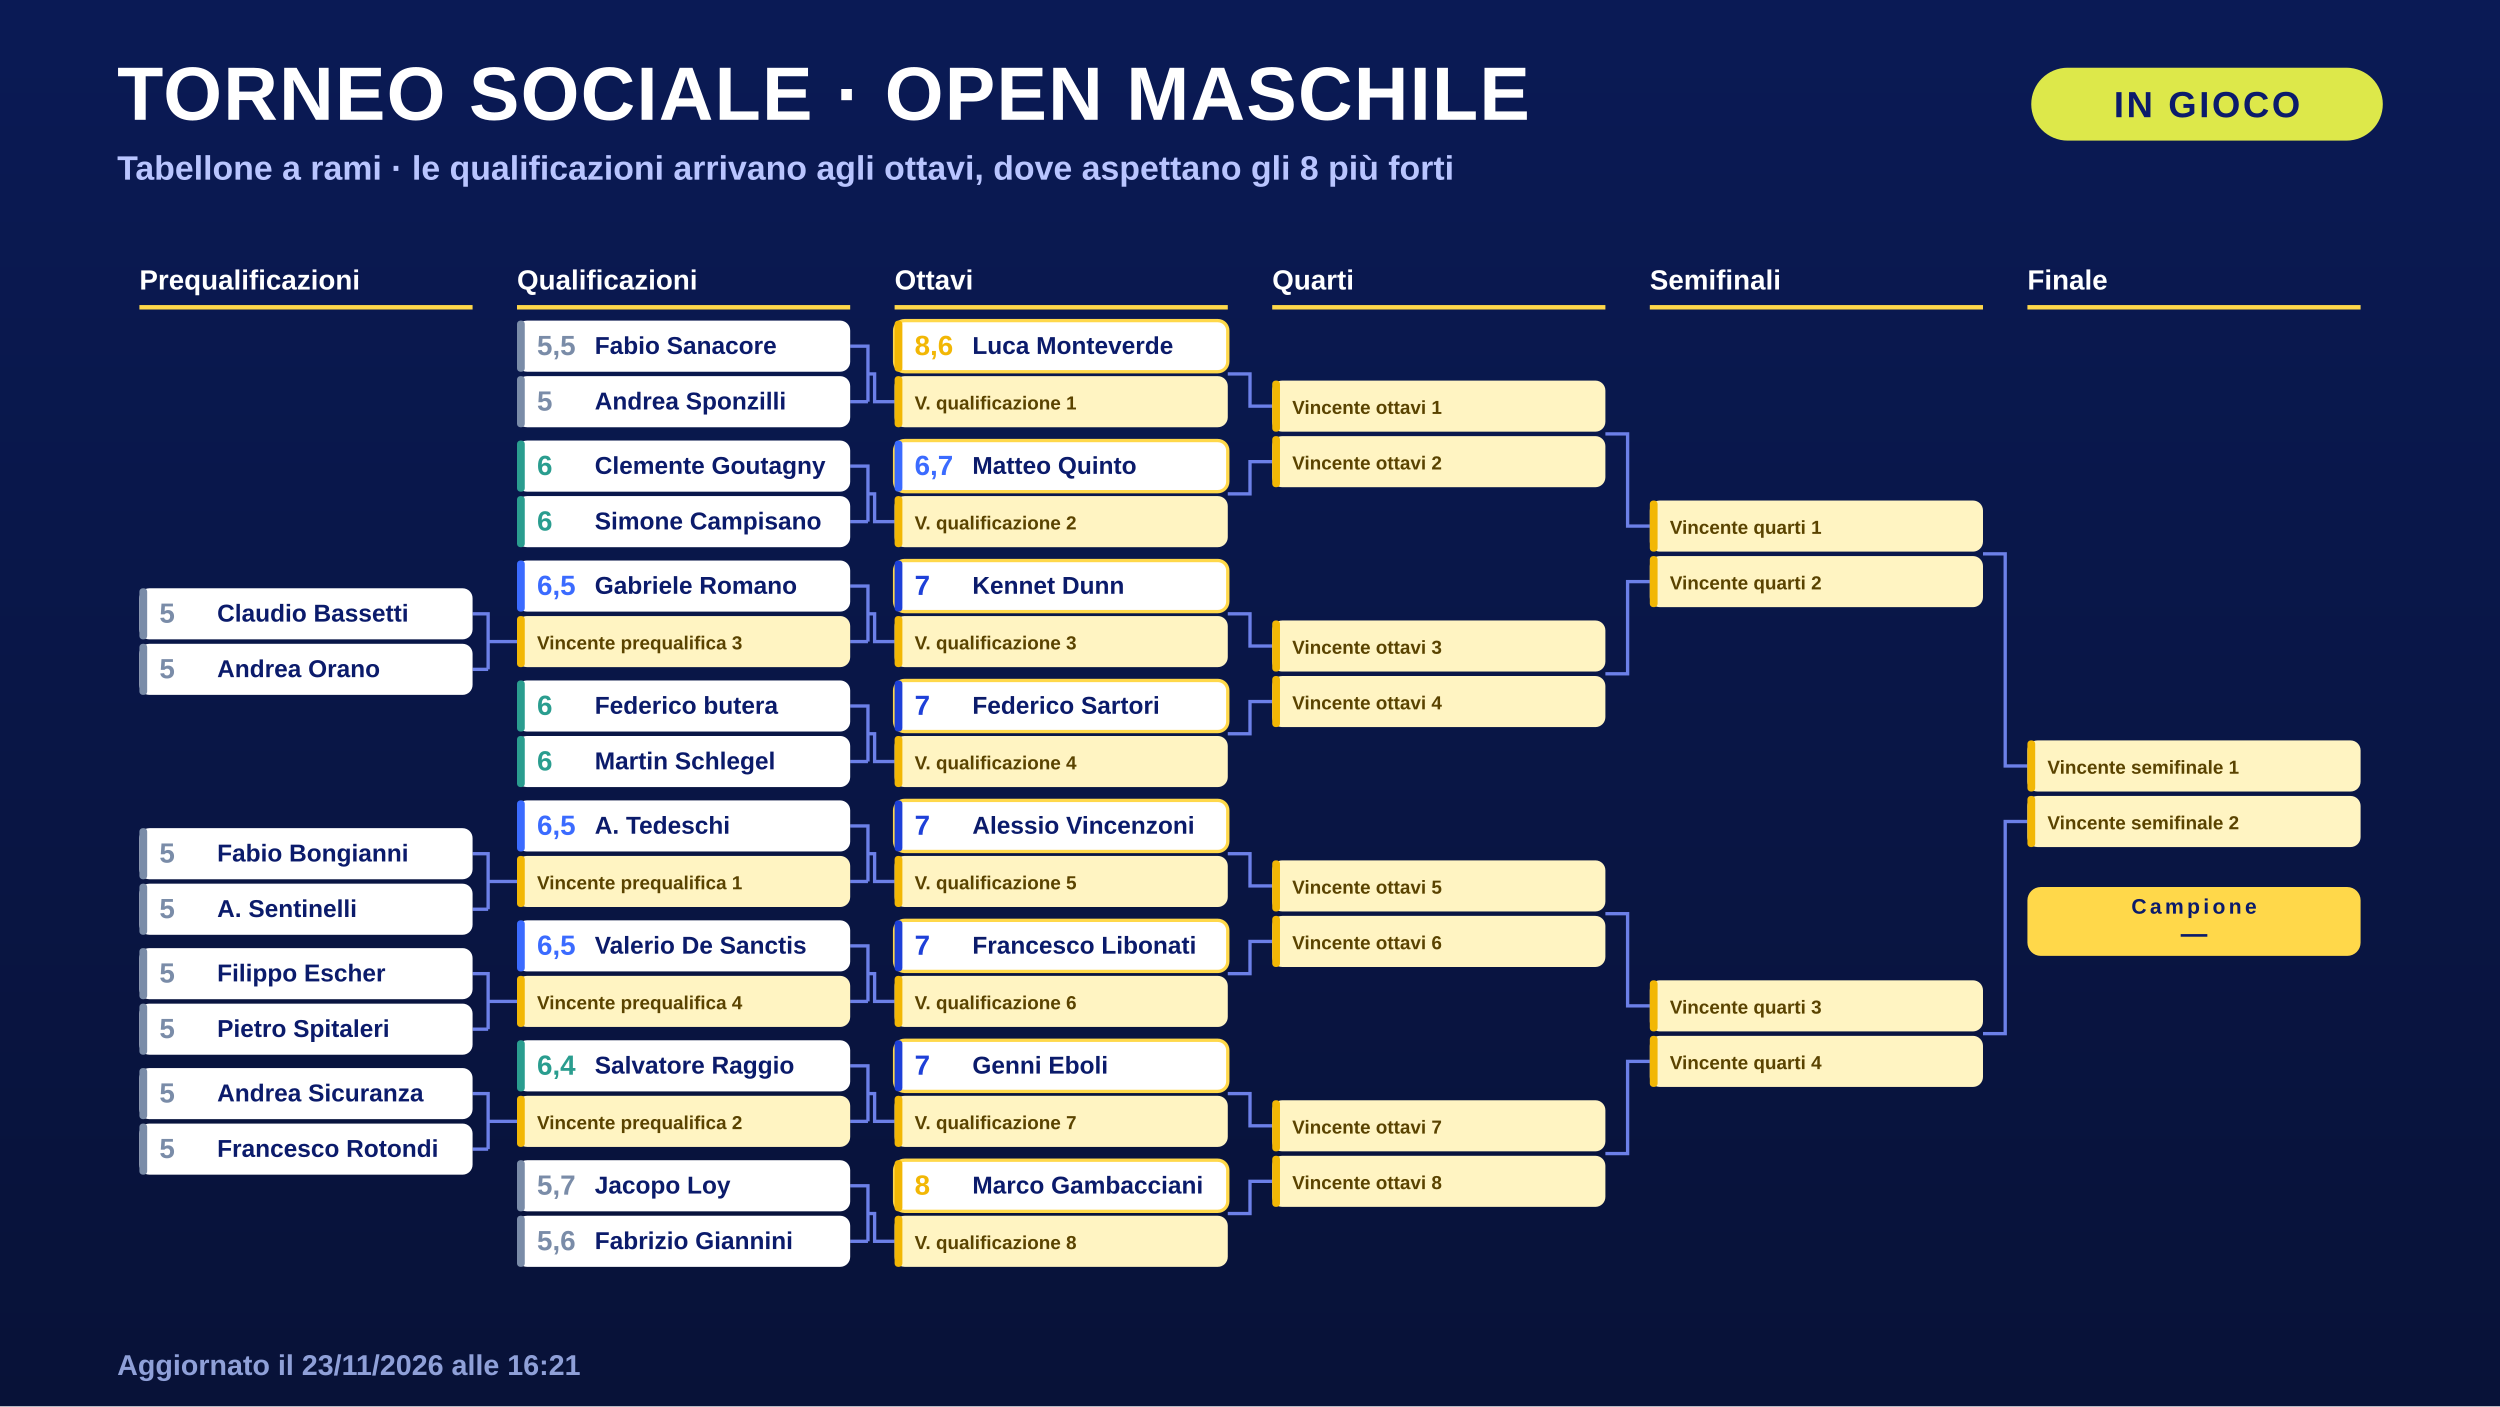
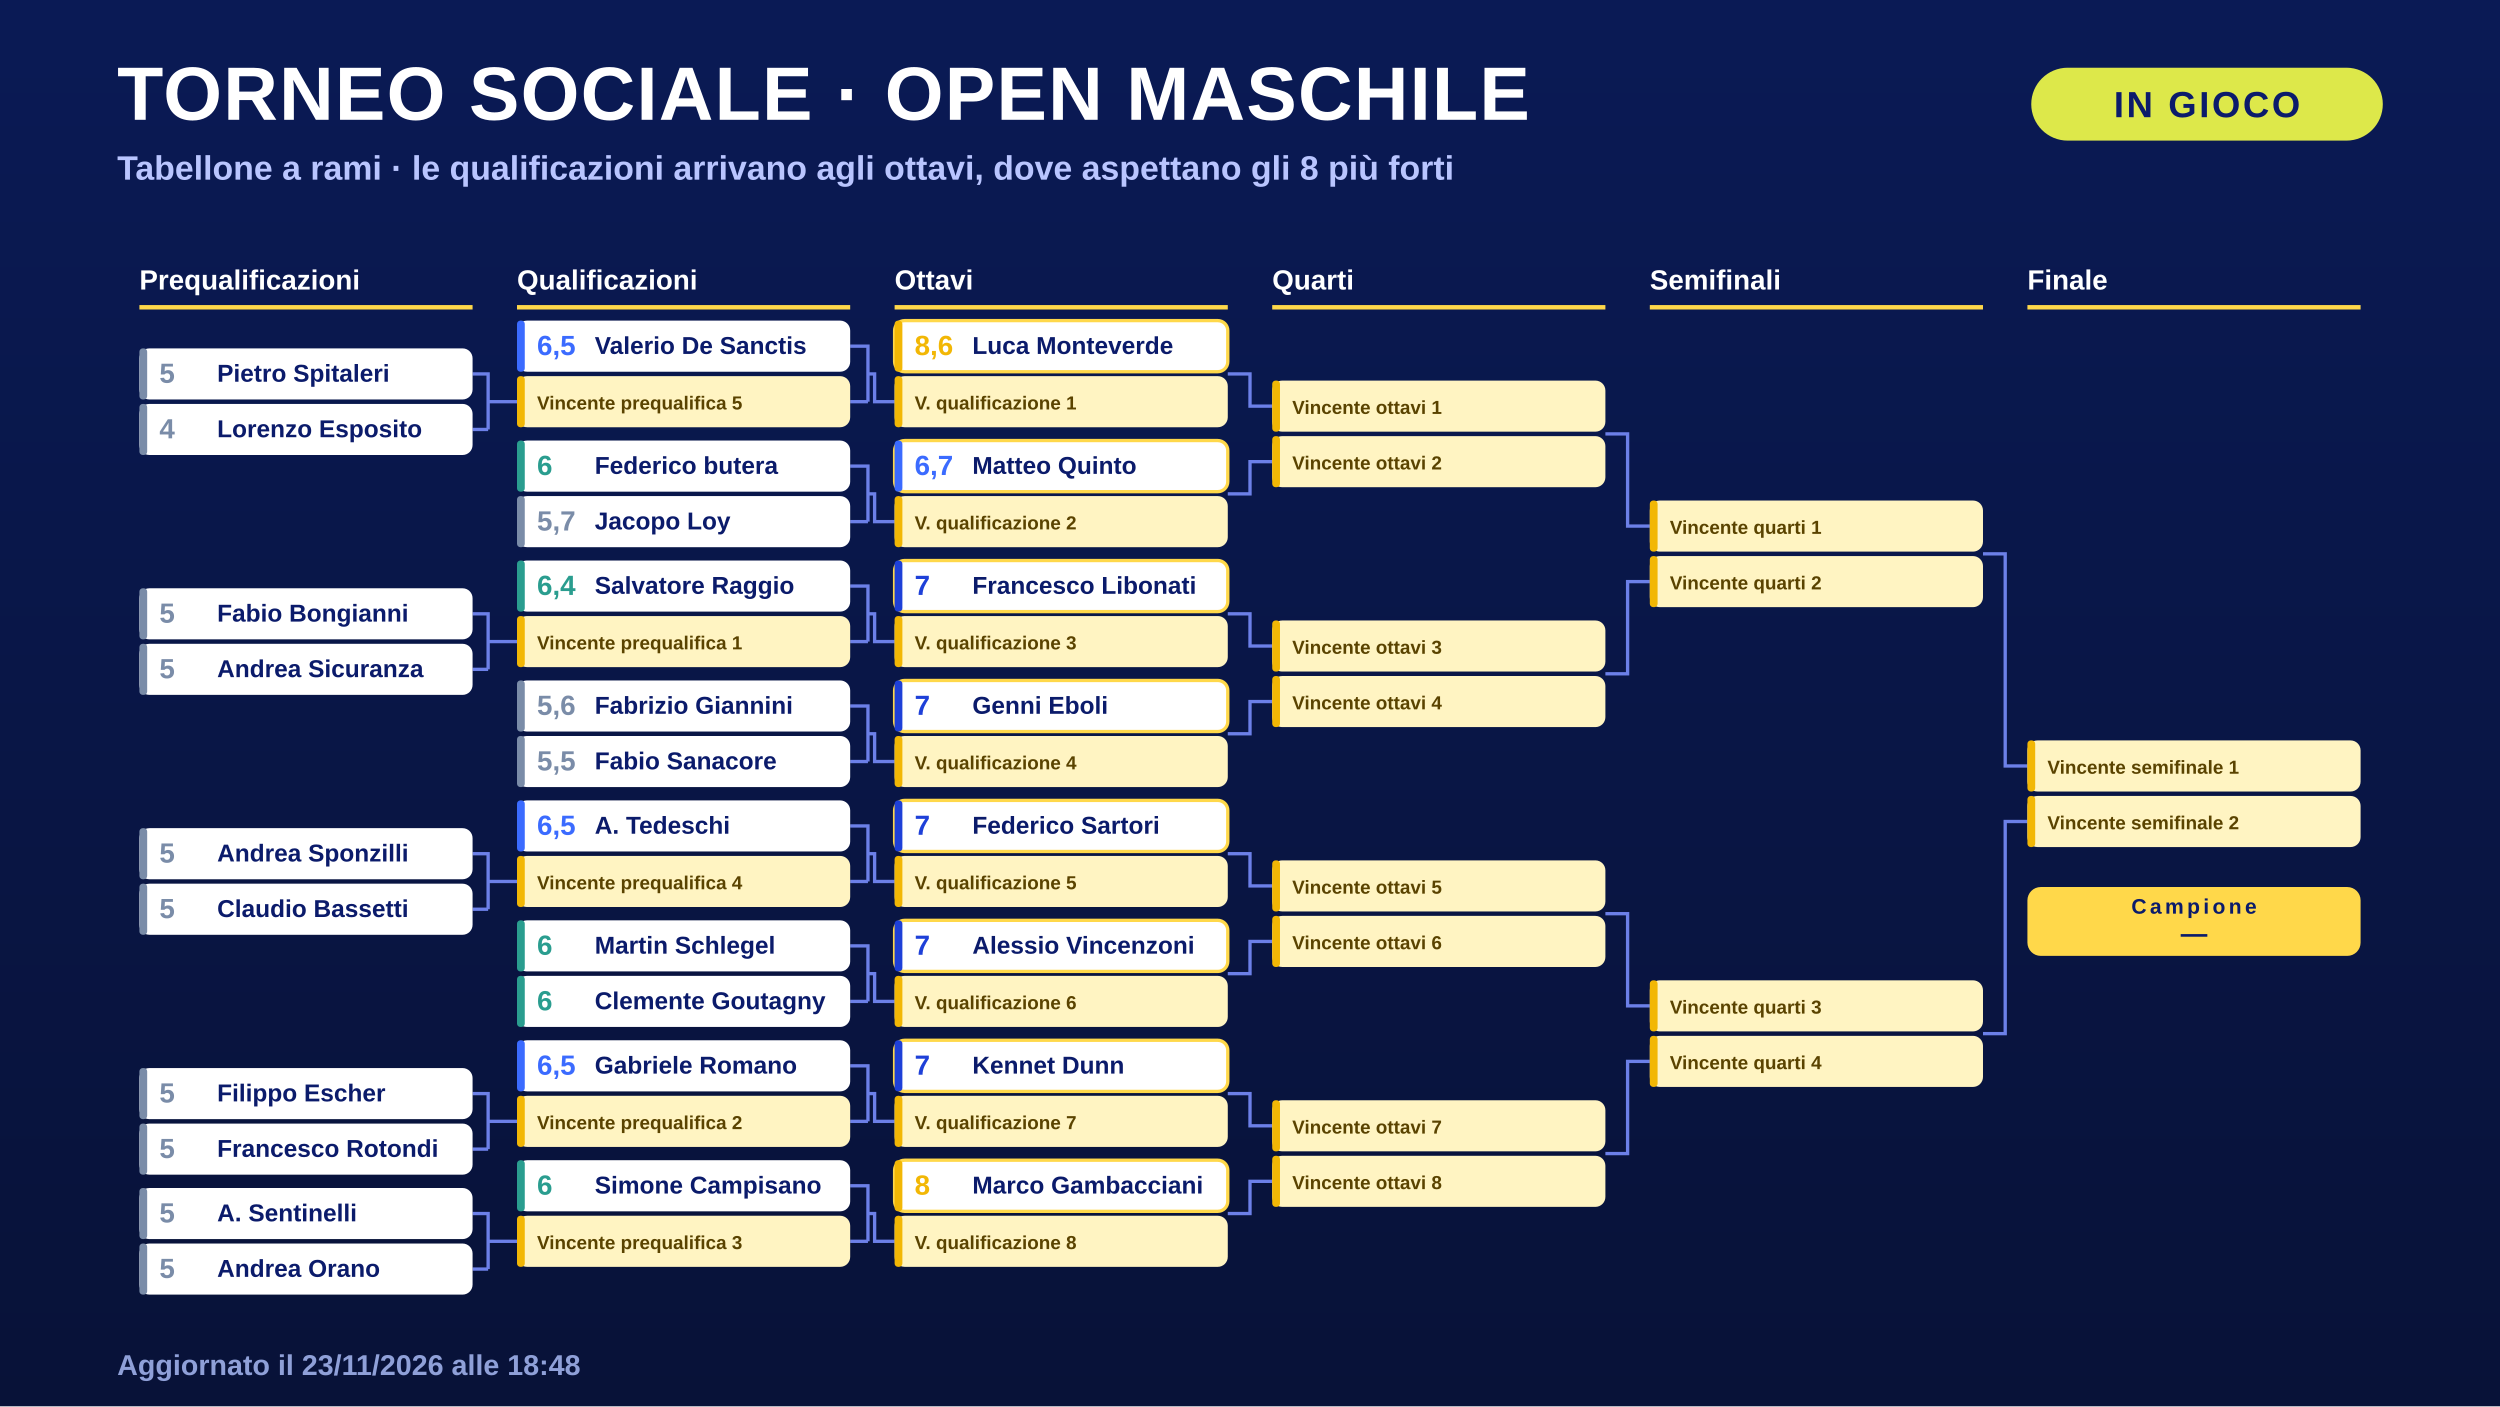
<svg xmlns="http://www.w3.org/2000/svg" viewBox="0 0 1920 1080" width="1920" height="1080">
  <defs>
    <linearGradient id="g" x1="0" y1="0" x2="0" y2="1">
      <stop offset="0" stop-color="#0A1A55" />
      <stop offset="1" stop-color="#081238" />
    </linearGradient>
    <style>
.t path{fill:none;stroke:#6C80E8;stroke-width:3}
.t text{font-family:Arial, 'Helvetica Neue', Helvetica, sans-serif}
.t .hd{fill:#fff;font-weight:900;font-size:25px;text-transform:uppercase}
.t .hs{fill:#FFD84A;font-weight:800;font-size:17px;letter-spacing:2px;text-transform:uppercase}
.t .bx{fill:#fff}.t .bar{fill:#5D70D8}
.t .nm{fill:#0B1B6B;font-weight:700;font-size:22px}
.t .lv{font-weight:900;font-size:25px}
.t .sc{fill:#0B1B6B;font-weight:800;font-size:17px}
.t .pw .bx{fill:#FFF4C2}.t .pw .nm{fill:#5a4300;font-weight:800;font-size:17px}
.t .bye .bx{fill:#16277F}.t .bye .nm{fill:#B9C5FF;font-weight:600;font-size:17px}
.t .win .bx{fill:#E4F7E8}.t .lose{opacity:.55}
.t .seed .bx{stroke:#FFD84A;stroke-width:3}
.t .champ rect{fill:#FFD84A}.t .ct{fill:#0B1B6B;font-weight:900;font-size:19px;letter-spacing:3px;text-transform:uppercase}.t .cn{fill:#0B1B6B;font-weight:800;font-size:24px}
</style>
  </defs>
  <rect width="1920" height="1080" fill="url(#g)" />
  <text x="90" y="92" font-family="Arial, 'Helvetica Neue', Helvetica, sans-serif" font-weight="900" font-size="58" fill="#fff" letter-spacing="1">TORNEO SOCIALE · OPEN MASCHILE</text>
  <text x="90" y="138" font-family="Arial, 'Helvetica Neue', Helvetica, sans-serif" font-weight="700" font-size="26" fill="#B9C5FF">Tabellone a rami · le qualificazioni arrivano agli ottavi, dove aspettano gli 8 più forti</text>
  <rect x="1560" y="52" width="270" height="56" rx="28" fill="#DDE84A" />
  <text x="1695" y="90" text-anchor="middle" font-family="Arial, 'Helvetica Neue', Helvetica, sans-serif" font-weight="900" font-size="28" fill="#0B1B6B" letter-spacing="2">IN GIOCO</text>
  <g class="t" transform="translate(90.0,178) scale(0.85294)">
    <g>
+       <path d="M320 128 H334 V178 M320 178 H334 M334 153 H360 V153" />
      <path d="M660 103 H676 V153 M660 153 H676 M676 128 H682 V153 H700" />
      <path d="M660 211 H676 V261 M660 261 H676 M676 236 H682 V261 H700" />
      <path d="M320 344 H334 V394 M320 394 H334 M334 369 H360 V369" />
      <path d="M660 319 H676 V369 M660 369 H676 M676 344 H682 V369 H700" />
      <path d="M660 427 H676 V477 M660 477 H676 M676 452 H682 V477 H700" />
      <path d="M320 560 H334 V610 M320 610 H334 M334 585 H360 V585" />
      <path d="M660 535 H676 V585 M660 585 H676 M676 560 H682 V585 H700" />
-       <path d="M320 668 H334 V718 M320 718 H334 M334 693 H360 V693" />
      <path d="M660 643 H676 V693 M660 693 H676 M676 668 H682 V693 H700" />
      <path d="M320 776 H334 V826 M320 826 H334 M334 801 H360 V801" />
      <path d="M660 751 H676 V801 M660 801 H676 M676 776 H682 V801 H700" />
+       <path d="M320 884 H334 V934 M320 934 H334 M334 909 H360 V909" />
      <path d="M660 859 H676 V909 M660 909 H676 M676 884 H682 V909 H700" />
      <path d="M1000 128 H1020 V157 H1040 M1000 236 H1020 V207 H1040" />
      <path d="M1000 344 H1020 V373 H1040 M1000 452 H1020 V423 H1040" />
      <path d="M1000 560 H1020 V589 H1040 M1000 668 H1020 V639 H1040" />
      <path d="M1000 776 H1020 V805 H1040 M1000 884 H1020 V855 H1040" />
      <path d="M1340 182 H1360 V265 H1380 M1340 398 H1360 V315 H1380" />
      <path d="M1340 614 H1360 V697 H1380 M1340 830 H1360 V747 H1380" />
      <path d="M1680 290 H1700 V481 H1720 M1680 722 H1700 V531 H1720" />
    </g>
    <text class="hd" x="20" y="52">Prequalificazioni</text>
    <rect x="20" y="66" width="300" height="4" fill="#FFD84A" />
    <text class="hd" x="360" y="52">Qualificazioni</text>
    <rect x="360" y="66" width="300" height="4" fill="#FFD84A" />
    <text class="hd" x="700" y="52">Ottavi</text>
    <rect x="700" y="66" width="300" height="4" fill="#FFD84A" />
    <text class="hd" x="1040" y="52">Quarti</text>
    <rect x="1040" y="66" width="300" height="4" fill="#FFD84A" />
    <text class="hd" x="1380" y="52">Semifinali</text>
    <rect x="1380" y="66" width="300" height="4" fill="#FFD84A" />
    <text class="hd" x="1720" y="52">Finale</text>
    <rect x="1720" y="66" width="300" height="4" fill="#FFD84A" />
    <text class="hs" x="700" y="94">8 già qui</text>
    <g class="rb">
      <rect class="bx" x="360" y="80" width="300" height="46" rx="9" />
-       <rect class="bar" x="360" y="80" width="7" height="46" rx="3" style="fill:#7A8CA8" />
-       <text class="lv" x="378" y="111" style="fill:#7A8CA8">5,5</text>
-       <text class="nm" x="430" y="110">Fabio Sanacore</text>
-     </g>
-     <g class="rb">
+       <rect class="bar" x="360" y="80" width="7" height="46" rx="3" style="fill:#3B6BFF" />
+       <text class="lv" x="378" y="111" style="fill:#3B6BFF">6,5</text>
+       <text class="nm" x="430" y="110">Valerio De Sanctis</text>
+     </g>
+     <g class="rb pw">
      <rect class="bx" x="360" y="130" width="300" height="46" rx="9" />
-       <rect class="bar" x="360" y="130" width="7" height="46" rx="3" style="fill:#7A8CA8" />
-       <text class="lv" x="378" y="161" style="fill:#7A8CA8">5</text>
-       <text class="nm" x="430" y="160">Andrea Sponzilli</text>
+       <rect class="bar" x="360" y="130" width="7" height="46" rx="3" style="fill:#F2B705" />
+       <text class="nm" x="378" y="160">Vincente prequalifica 5</text>
+     </g>
+     <g class="rb">
+       <rect class="bx" x="20" y="105" width="300" height="46" rx="9" />
+       <rect class="bar" x="20" y="105" width="7" height="46" rx="3" style="fill:#7A8CA8" />
+       <text class="lv" x="38" y="136" style="fill:#7A8CA8">5</text>
+       <text class="nm" x="90" y="135">Pietro Spitaleri</text>
+     </g>
+     <g class="rb">
+       <rect class="bx" x="20" y="155" width="300" height="46" rx="9" />
+       <rect class="bar" x="20" y="155" width="7" height="46" rx="3" style="fill:#7A8CA8" />
+       <text class="lv" x="38" y="186" style="fill:#7A8CA8">4</text>
+       <text class="nm" x="90" y="185">Lorenzo Esposito</text>
    </g>
    <g class="rb seed">
      <rect class="bx" x="700" y="80" width="300" height="46" rx="9" />
      <rect class="bar" x="700" y="80" width="7" height="46" rx="3" style="fill:#F2B705" />
      <text class="lv" x="718" y="111" style="fill:#F2B705">8,6</text>
      <text class="nm" x="770" y="110">Luca Monteverde</text>
    </g>
    <g class="rb pw">
      <rect class="bx" x="700" y="130" width="300" height="46" rx="9" />
      <rect class="bar" x="700" y="130" width="7" height="46" rx="3" style="fill:#F2B705" />
      <text class="nm" x="718" y="160">V. qualificazione 1</text>
    </g>
    <g class="rb">
      <rect class="bx" x="360" y="188" width="300" height="46" rx="9" />
      <rect class="bar" x="360" y="188" width="7" height="46" rx="3" style="fill:#2A9D8F" />
      <text class="lv" x="378" y="219" style="fill:#2A9D8F">6</text>
-       <text class="nm" x="430" y="218">Clemente Goutagny</text>
+       <text class="nm" x="430" y="218">Federico butera</text>
    </g>
    <g class="rb">
      <rect class="bx" x="360" y="238" width="300" height="46" rx="9" />
-       <rect class="bar" x="360" y="238" width="7" height="46" rx="3" style="fill:#2A9D8F" />
-       <text class="lv" x="378" y="269" style="fill:#2A9D8F">6</text>
-       <text class="nm" x="430" y="268">Simone Campisano</text>
+       <rect class="bar" x="360" y="238" width="7" height="46" rx="3" style="fill:#7A8CA8" />
+       <text class="lv" x="378" y="269" style="fill:#7A8CA8">5,7</text>
+       <text class="nm" x="430" y="268">Jacopo Loy</text>
    </g>
    <g class="rb seed">
      <rect class="bx" x="700" y="188" width="300" height="46" rx="9" />
      <rect class="bar" x="700" y="188" width="7" height="46" rx="3" style="fill:#3B6BFF" />
      <text class="lv" x="718" y="219" style="fill:#3B6BFF">6,7</text>
      <text class="nm" x="770" y="218">Matteo Quinto</text>
    </g>
    <g class="rb pw">
      <rect class="bx" x="700" y="238" width="300" height="46" rx="9" />
      <rect class="bar" x="700" y="238" width="7" height="46" rx="3" style="fill:#F2B705" />
      <text class="nm" x="718" y="268">V. qualificazione 2</text>
    </g>
    <g class="rb">
      <rect class="bx" x="360" y="296" width="300" height="46" rx="9" />
-       <rect class="bar" x="360" y="296" width="7" height="46" rx="3" style="fill:#3B6BFF" />
-       <text class="lv" x="378" y="327" style="fill:#3B6BFF">6,5</text>
-       <text class="nm" x="430" y="326">Gabriele Romano</text>
+       <rect class="bar" x="360" y="296" width="7" height="46" rx="3" style="fill:#2A9D8F" />
+       <text class="lv" x="378" y="327" style="fill:#2A9D8F">6,4</text>
+       <text class="nm" x="430" y="326">Salvatore Raggio</text>
    </g>
    <g class="rb pw">
      <rect class="bx" x="360" y="346" width="300" height="46" rx="9" />
      <rect class="bar" x="360" y="346" width="7" height="46" rx="3" style="fill:#F2B705" />
-       <text class="nm" x="378" y="376">Vincente prequalifica 3</text>
+       <text class="nm" x="378" y="376">Vincente prequalifica 1</text>
    </g>
    <g class="rb">
      <rect class="bx" x="20" y="321" width="300" height="46" rx="9" />
      <rect class="bar" x="20" y="321" width="7" height="46" rx="3" style="fill:#7A8CA8" />
      <text class="lv" x="38" y="352" style="fill:#7A8CA8">5</text>
-       <text class="nm" x="90" y="351">Claudio Bassetti</text>
+       <text class="nm" x="90" y="351">Fabio Bongianni</text>
    </g>
    <g class="rb">
      <rect class="bx" x="20" y="371" width="300" height="46" rx="9" />
      <rect class="bar" x="20" y="371" width="7" height="46" rx="3" style="fill:#7A8CA8" />
      <text class="lv" x="38" y="402" style="fill:#7A8CA8">5</text>
-       <text class="nm" x="90" y="401">Andrea Orano</text>
+       <text class="nm" x="90" y="401">Andrea Sicuranza</text>
    </g>
    <g class="rb seed">
      <rect class="bx" x="700" y="296" width="300" height="46" rx="9" />
      <rect class="bar" x="700" y="296" width="7" height="46" rx="3" style="fill:#1E40D8" />
      <text class="lv" x="718" y="327" style="fill:#1E40D8">7</text>
-       <text class="nm" x="770" y="326">Kennet Dunn</text>
+       <text class="nm" x="770" y="326">Francesco Libonati</text>
    </g>
    <g class="rb pw">
      <rect class="bx" x="700" y="346" width="300" height="46" rx="9" />
      <rect class="bar" x="700" y="346" width="7" height="46" rx="3" style="fill:#F2B705" />
      <text class="nm" x="718" y="376">V. qualificazione 3</text>
    </g>
    <g class="rb">
      <rect class="bx" x="360" y="404" width="300" height="46" rx="9" />
-       <rect class="bar" x="360" y="404" width="7" height="46" rx="3" style="fill:#2A9D8F" />
-       <text class="lv" x="378" y="435" style="fill:#2A9D8F">6</text>
-       <text class="nm" x="430" y="434">Federico butera</text>
+       <rect class="bar" x="360" y="404" width="7" height="46" rx="3" style="fill:#7A8CA8" />
+       <text class="lv" x="378" y="435" style="fill:#7A8CA8">5,6</text>
+       <text class="nm" x="430" y="434">Fabrizio Giannini</text>
    </g>
    <g class="rb">
      <rect class="bx" x="360" y="454" width="300" height="46" rx="9" />
-       <rect class="bar" x="360" y="454" width="7" height="46" rx="3" style="fill:#2A9D8F" />
-       <text class="lv" x="378" y="485" style="fill:#2A9D8F">6</text>
-       <text class="nm" x="430" y="484">Martin Schlegel</text>
+       <rect class="bar" x="360" y="454" width="7" height="46" rx="3" style="fill:#7A8CA8" />
+       <text class="lv" x="378" y="485" style="fill:#7A8CA8">5,5</text>
+       <text class="nm" x="430" y="484">Fabio Sanacore</text>
    </g>
    <g class="rb seed">
      <rect class="bx" x="700" y="404" width="300" height="46" rx="9" />
      <rect class="bar" x="700" y="404" width="7" height="46" rx="3" style="fill:#1E40D8" />
      <text class="lv" x="718" y="435" style="fill:#1E40D8">7</text>
-       <text class="nm" x="770" y="434">Federico Sartori</text>
+       <text class="nm" x="770" y="434">Genni Eboli</text>
    </g>
    <g class="rb pw">
      <rect class="bx" x="700" y="454" width="300" height="46" rx="9" />
      <rect class="bar" x="700" y="454" width="7" height="46" rx="3" style="fill:#F2B705" />
      <text class="nm" x="718" y="484">V. qualificazione 4</text>
    </g>
    <g class="rb">
      <rect class="bx" x="360" y="512" width="300" height="46" rx="9" />
      <rect class="bar" x="360" y="512" width="7" height="46" rx="3" style="fill:#3B6BFF" />
      <text class="lv" x="378" y="543" style="fill:#3B6BFF">6,5</text>
      <text class="nm" x="430" y="542">A. Tedeschi</text>
    </g>
    <g class="rb pw">
      <rect class="bx" x="360" y="562" width="300" height="46" rx="9" />
      <rect class="bar" x="360" y="562" width="7" height="46" rx="3" style="fill:#F2B705" />
-       <text class="nm" x="378" y="592">Vincente prequalifica 1</text>
+       <text class="nm" x="378" y="592">Vincente prequalifica 4</text>
    </g>
    <g class="rb">
      <rect class="bx" x="20" y="537" width="300" height="46" rx="9" />
      <rect class="bar" x="20" y="537" width="7" height="46" rx="3" style="fill:#7A8CA8" />
      <text class="lv" x="38" y="568" style="fill:#7A8CA8">5</text>
-       <text class="nm" x="90" y="567">Fabio Bongianni</text>
+       <text class="nm" x="90" y="567">Andrea Sponzilli</text>
    </g>
    <g class="rb">
      <rect class="bx" x="20" y="587" width="300" height="46" rx="9" />
      <rect class="bar" x="20" y="587" width="7" height="46" rx="3" style="fill:#7A8CA8" />
      <text class="lv" x="38" y="618" style="fill:#7A8CA8">5</text>
-       <text class="nm" x="90" y="617">A. Sentinelli</text>
+       <text class="nm" x="90" y="617">Claudio Bassetti</text>
    </g>
    <g class="rb seed">
      <rect class="bx" x="700" y="512" width="300" height="46" rx="9" />
      <rect class="bar" x="700" y="512" width="7" height="46" rx="3" style="fill:#1E40D8" />
      <text class="lv" x="718" y="543" style="fill:#1E40D8">7</text>
-       <text class="nm" x="770" y="542">Alessio Vincenzoni</text>
+       <text class="nm" x="770" y="542">Federico Sartori</text>
    </g>
    <g class="rb pw">
      <rect class="bx" x="700" y="562" width="300" height="46" rx="9" />
      <rect class="bar" x="700" y="562" width="7" height="46" rx="3" style="fill:#F2B705" />
      <text class="nm" x="718" y="592">V. qualificazione 5</text>
    </g>
    <g class="rb">
      <rect class="bx" x="360" y="620" width="300" height="46" rx="9" />
-       <rect class="bar" x="360" y="620" width="7" height="46" rx="3" style="fill:#3B6BFF" />
-       <text class="lv" x="378" y="651" style="fill:#3B6BFF">6,5</text>
-       <text class="nm" x="430" y="650">Valerio De Sanctis</text>
-     </g>
-     <g class="rb pw">
+       <rect class="bar" x="360" y="620" width="7" height="46" rx="3" style="fill:#2A9D8F" />
+       <text class="lv" x="378" y="651" style="fill:#2A9D8F">6</text>
+       <text class="nm" x="430" y="650">Martin Schlegel</text>
+     </g>
+     <g class="rb">
      <rect class="bx" x="360" y="670" width="300" height="46" rx="9" />
-       <rect class="bar" x="360" y="670" width="7" height="46" rx="3" style="fill:#F2B705" />
-       <text class="nm" x="378" y="700">Vincente prequalifica 4</text>
-     </g>
-     <g class="rb">
-       <rect class="bx" x="20" y="645" width="300" height="46" rx="9" />
-       <rect class="bar" x="20" y="645" width="7" height="46" rx="3" style="fill:#7A8CA8" />
-       <text class="lv" x="38" y="676" style="fill:#7A8CA8">5</text>
-       <text class="nm" x="90" y="675">Filippo Escher</text>
-     </g>
-     <g class="rb">
-       <rect class="bx" x="20" y="695" width="300" height="46" rx="9" />
-       <rect class="bar" x="20" y="695" width="7" height="46" rx="3" style="fill:#7A8CA8" />
-       <text class="lv" x="38" y="726" style="fill:#7A8CA8">5</text>
-       <text class="nm" x="90" y="725">Pietro Spitaleri</text>
+       <rect class="bar" x="360" y="670" width="7" height="46" rx="3" style="fill:#2A9D8F" />
+       <text class="lv" x="378" y="701" style="fill:#2A9D8F">6</text>
+       <text class="nm" x="430" y="700">Clemente Goutagny</text>
    </g>
    <g class="rb seed">
      <rect class="bx" x="700" y="620" width="300" height="46" rx="9" />
      <rect class="bar" x="700" y="620" width="7" height="46" rx="3" style="fill:#1E40D8" />
      <text class="lv" x="718" y="651" style="fill:#1E40D8">7</text>
-       <text class="nm" x="770" y="650">Francesco Libonati</text>
+       <text class="nm" x="770" y="650">Alessio Vincenzoni</text>
    </g>
    <g class="rb pw">
      <rect class="bx" x="700" y="670" width="300" height="46" rx="9" />
      <rect class="bar" x="700" y="670" width="7" height="46" rx="3" style="fill:#F2B705" />
      <text class="nm" x="718" y="700">V. qualificazione 6</text>
    </g>
    <g class="rb">
      <rect class="bx" x="360" y="728" width="300" height="46" rx="9" />
-       <rect class="bar" x="360" y="728" width="7" height="46" rx="3" style="fill:#2A9D8F" />
-       <text class="lv" x="378" y="759" style="fill:#2A9D8F">6,4</text>
-       <text class="nm" x="430" y="758">Salvatore Raggio</text>
+       <rect class="bar" x="360" y="728" width="7" height="46" rx="3" style="fill:#3B6BFF" />
+       <text class="lv" x="378" y="759" style="fill:#3B6BFF">6,5</text>
+       <text class="nm" x="430" y="758">Gabriele Romano</text>
    </g>
    <g class="rb pw">
      <rect class="bx" x="360" y="778" width="300" height="46" rx="9" />
      <rect class="bar" x="360" y="778" width="7" height="46" rx="3" style="fill:#F2B705" />
      <text class="nm" x="378" y="808">Vincente prequalifica 2</text>
    </g>
    <g class="rb">
      <rect class="bx" x="20" y="753" width="300" height="46" rx="9" />
      <rect class="bar" x="20" y="753" width="7" height="46" rx="3" style="fill:#7A8CA8" />
      <text class="lv" x="38" y="784" style="fill:#7A8CA8">5</text>
-       <text class="nm" x="90" y="783">Andrea Sicuranza</text>
+       <text class="nm" x="90" y="783">Filippo Escher</text>
    </g>
    <g class="rb">
      <rect class="bx" x="20" y="803" width="300" height="46" rx="9" />
      <rect class="bar" x="20" y="803" width="7" height="46" rx="3" style="fill:#7A8CA8" />
      <text class="lv" x="38" y="834" style="fill:#7A8CA8">5</text>
      <text class="nm" x="90" y="833">Francesco Rotondi</text>
    </g>
    <g class="rb seed">
      <rect class="bx" x="700" y="728" width="300" height="46" rx="9" />
      <rect class="bar" x="700" y="728" width="7" height="46" rx="3" style="fill:#1E40D8" />
      <text class="lv" x="718" y="759" style="fill:#1E40D8">7</text>
-       <text class="nm" x="770" y="758">Genni Eboli</text>
+       <text class="nm" x="770" y="758">Kennet Dunn</text>
    </g>
    <g class="rb pw">
      <rect class="bx" x="700" y="778" width="300" height="46" rx="9" />
      <rect class="bar" x="700" y="778" width="7" height="46" rx="3" style="fill:#F2B705" />
      <text class="nm" x="718" y="808">V. qualificazione 7</text>
    </g>
    <g class="rb">
      <rect class="bx" x="360" y="836" width="300" height="46" rx="9" />
-       <rect class="bar" x="360" y="836" width="7" height="46" rx="3" style="fill:#7A8CA8" />
-       <text class="lv" x="378" y="867" style="fill:#7A8CA8">5,7</text>
-       <text class="nm" x="430" y="866">Jacopo Loy</text>
-     </g>
-     <g class="rb">
+       <rect class="bar" x="360" y="836" width="7" height="46" rx="3" style="fill:#2A9D8F" />
+       <text class="lv" x="378" y="867" style="fill:#2A9D8F">6</text>
+       <text class="nm" x="430" y="866">Simone Campisano</text>
+     </g>
+     <g class="rb pw">
      <rect class="bx" x="360" y="886" width="300" height="46" rx="9" />
-       <rect class="bar" x="360" y="886" width="7" height="46" rx="3" style="fill:#7A8CA8" />
-       <text class="lv" x="378" y="917" style="fill:#7A8CA8">5,6</text>
-       <text class="nm" x="430" y="916">Fabrizio Giannini</text>
+       <rect class="bar" x="360" y="886" width="7" height="46" rx="3" style="fill:#F2B705" />
+       <text class="nm" x="378" y="916">Vincente prequalifica 3</text>
+     </g>
+     <g class="rb">
+       <rect class="bx" x="20" y="861" width="300" height="46" rx="9" />
+       <rect class="bar" x="20" y="861" width="7" height="46" rx="3" style="fill:#7A8CA8" />
+       <text class="lv" x="38" y="892" style="fill:#7A8CA8">5</text>
+       <text class="nm" x="90" y="891">A. Sentinelli</text>
+     </g>
+     <g class="rb">
+       <rect class="bx" x="20" y="911" width="300" height="46" rx="9" />
+       <rect class="bar" x="20" y="911" width="7" height="46" rx="3" style="fill:#7A8CA8" />
+       <text class="lv" x="38" y="942" style="fill:#7A8CA8">5</text>
+       <text class="nm" x="90" y="941">Andrea Orano</text>
    </g>
    <g class="rb seed">
      <rect class="bx" x="700" y="836" width="300" height="46" rx="9" />
      <rect class="bar" x="700" y="836" width="7" height="46" rx="3" style="fill:#F2B705" />
      <text class="lv" x="718" y="867" style="fill:#F2B705">8</text>
      <text class="nm" x="770" y="866">Marco Gambacciani</text>
    </g>
    <g class="rb pw">
      <rect class="bx" x="700" y="886" width="300" height="46" rx="9" />
      <rect class="bar" x="700" y="886" width="7" height="46" rx="3" style="fill:#F2B705" />
      <text class="nm" x="718" y="916">V. qualificazione 8</text>
    </g>
    <g class="rb pw">
      <rect class="bx" x="1040" y="134" width="300" height="46" rx="9" />
      <rect class="bar" x="1040" y="134" width="7" height="46" rx="3" style="fill:#F2B705" />
      <text class="nm" x="1058" y="164">Vincente ottavi 1</text>
    </g>
    <g class="rb pw">
      <rect class="bx" x="1040" y="184" width="300" height="46" rx="9" />
      <rect class="bar" x="1040" y="184" width="7" height="46" rx="3" style="fill:#F2B705" />
      <text class="nm" x="1058" y="214">Vincente ottavi 2</text>
    </g>
    <g class="rb pw">
      <rect class="bx" x="1040" y="350" width="300" height="46" rx="9" />
      <rect class="bar" x="1040" y="350" width="7" height="46" rx="3" style="fill:#F2B705" />
      <text class="nm" x="1058" y="380">Vincente ottavi 3</text>
    </g>
    <g class="rb pw">
      <rect class="bx" x="1040" y="400" width="300" height="46" rx="9" />
      <rect class="bar" x="1040" y="400" width="7" height="46" rx="3" style="fill:#F2B705" />
      <text class="nm" x="1058" y="430">Vincente ottavi 4</text>
    </g>
    <g class="rb pw">
      <rect class="bx" x="1040" y="566" width="300" height="46" rx="9" />
      <rect class="bar" x="1040" y="566" width="7" height="46" rx="3" style="fill:#F2B705" />
      <text class="nm" x="1058" y="596">Vincente ottavi 5</text>
    </g>
    <g class="rb pw">
      <rect class="bx" x="1040" y="616" width="300" height="46" rx="9" />
      <rect class="bar" x="1040" y="616" width="7" height="46" rx="3" style="fill:#F2B705" />
      <text class="nm" x="1058" y="646">Vincente ottavi 6</text>
    </g>
    <g class="rb pw">
      <rect class="bx" x="1040" y="782" width="300" height="46" rx="9" />
      <rect class="bar" x="1040" y="782" width="7" height="46" rx="3" style="fill:#F2B705" />
      <text class="nm" x="1058" y="812">Vincente ottavi 7</text>
    </g>
    <g class="rb pw">
      <rect class="bx" x="1040" y="832" width="300" height="46" rx="9" />
      <rect class="bar" x="1040" y="832" width="7" height="46" rx="3" style="fill:#F2B705" />
      <text class="nm" x="1058" y="862">Vincente ottavi 8</text>
    </g>
    <g class="rb pw">
      <rect class="bx" x="1380" y="242" width="300" height="46" rx="9" />
      <rect class="bar" x="1380" y="242" width="7" height="46" rx="3" style="fill:#F2B705" />
      <text class="nm" x="1398" y="272">Vincente quarti 1</text>
    </g>
    <g class="rb pw">
      <rect class="bx" x="1380" y="292" width="300" height="46" rx="9" />
      <rect class="bar" x="1380" y="292" width="7" height="46" rx="3" style="fill:#F2B705" />
      <text class="nm" x="1398" y="322">Vincente quarti 2</text>
    </g>
    <g class="rb pw">
      <rect class="bx" x="1380" y="674" width="300" height="46" rx="9" />
      <rect class="bar" x="1380" y="674" width="7" height="46" rx="3" style="fill:#F2B705" />
      <text class="nm" x="1398" y="704">Vincente quarti 3</text>
    </g>
    <g class="rb pw">
      <rect class="bx" x="1380" y="724" width="300" height="46" rx="9" />
      <rect class="bar" x="1380" y="724" width="7" height="46" rx="3" style="fill:#F2B705" />
      <text class="nm" x="1398" y="754">Vincente quarti 4</text>
    </g>
    <g class="rb pw">
      <rect class="bx" x="1720" y="458" width="300" height="46" rx="9" />
      <rect class="bar" x="1720" y="458" width="7" height="46" rx="3" style="fill:#F2B705" />
      <text class="nm" x="1738" y="488">Vincente semifinale 1</text>
    </g>
    <g class="rb pw">
      <rect class="bx" x="1720" y="508" width="300" height="46" rx="9" />
      <rect class="bar" x="1720" y="508" width="7" height="46" rx="3" style="fill:#F2B705" />
      <text class="nm" x="1738" y="538">Vincente semifinale 2</text>
    </g>
    <g class="champ">
      <rect x="1720" y="590" width="300" height="62" rx="12" />
      <text class="ct" x="1870" y="614" text-anchor="middle">Campione</text>
      <text class="cn" x="1870" y="640" text-anchor="middle">—</text>
    </g>
  </g>
-   <text x="90" y="1056" font-family="Arial, 'Helvetica Neue', Helvetica, sans-serif" font-weight="700" font-size="22" fill="#8FA0D8">Aggiornato il 23/11/2026 alle 16:21</text>
+   <text x="90" y="1056" font-family="Arial, 'Helvetica Neue', Helvetica, sans-serif" font-weight="700" font-size="22" fill="#8FA0D8">Aggiornato il 23/11/2026 alle 18:48</text>
</svg>
